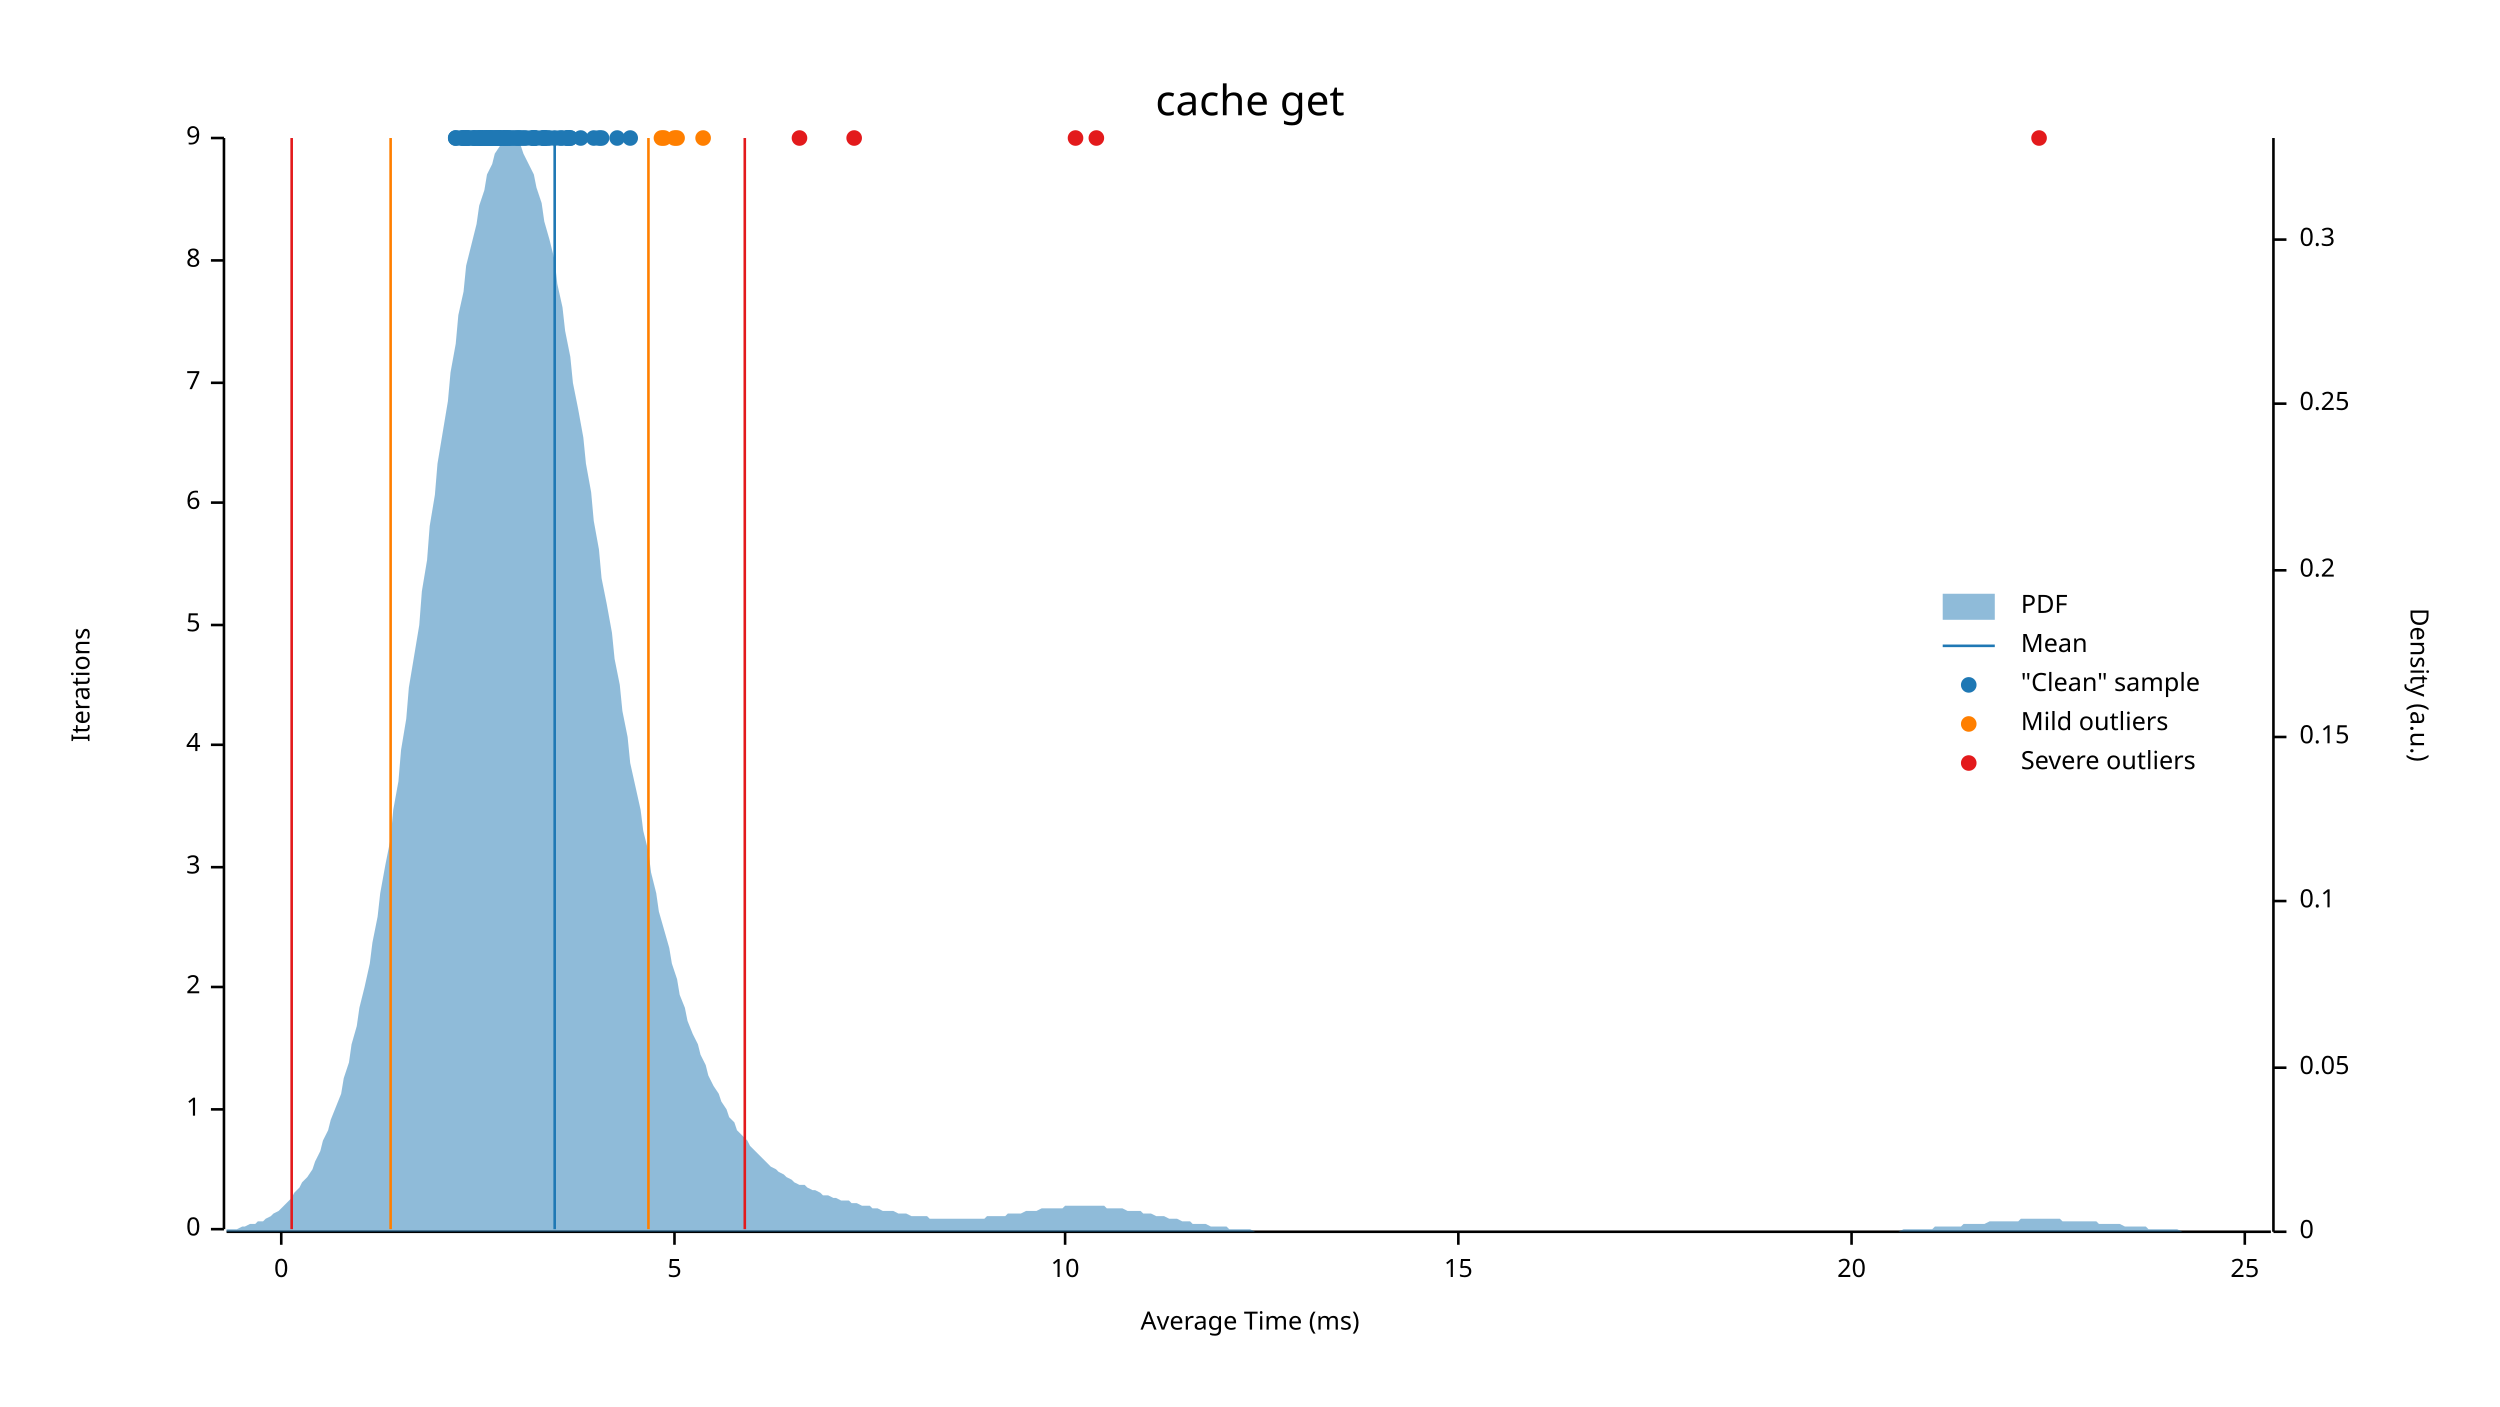
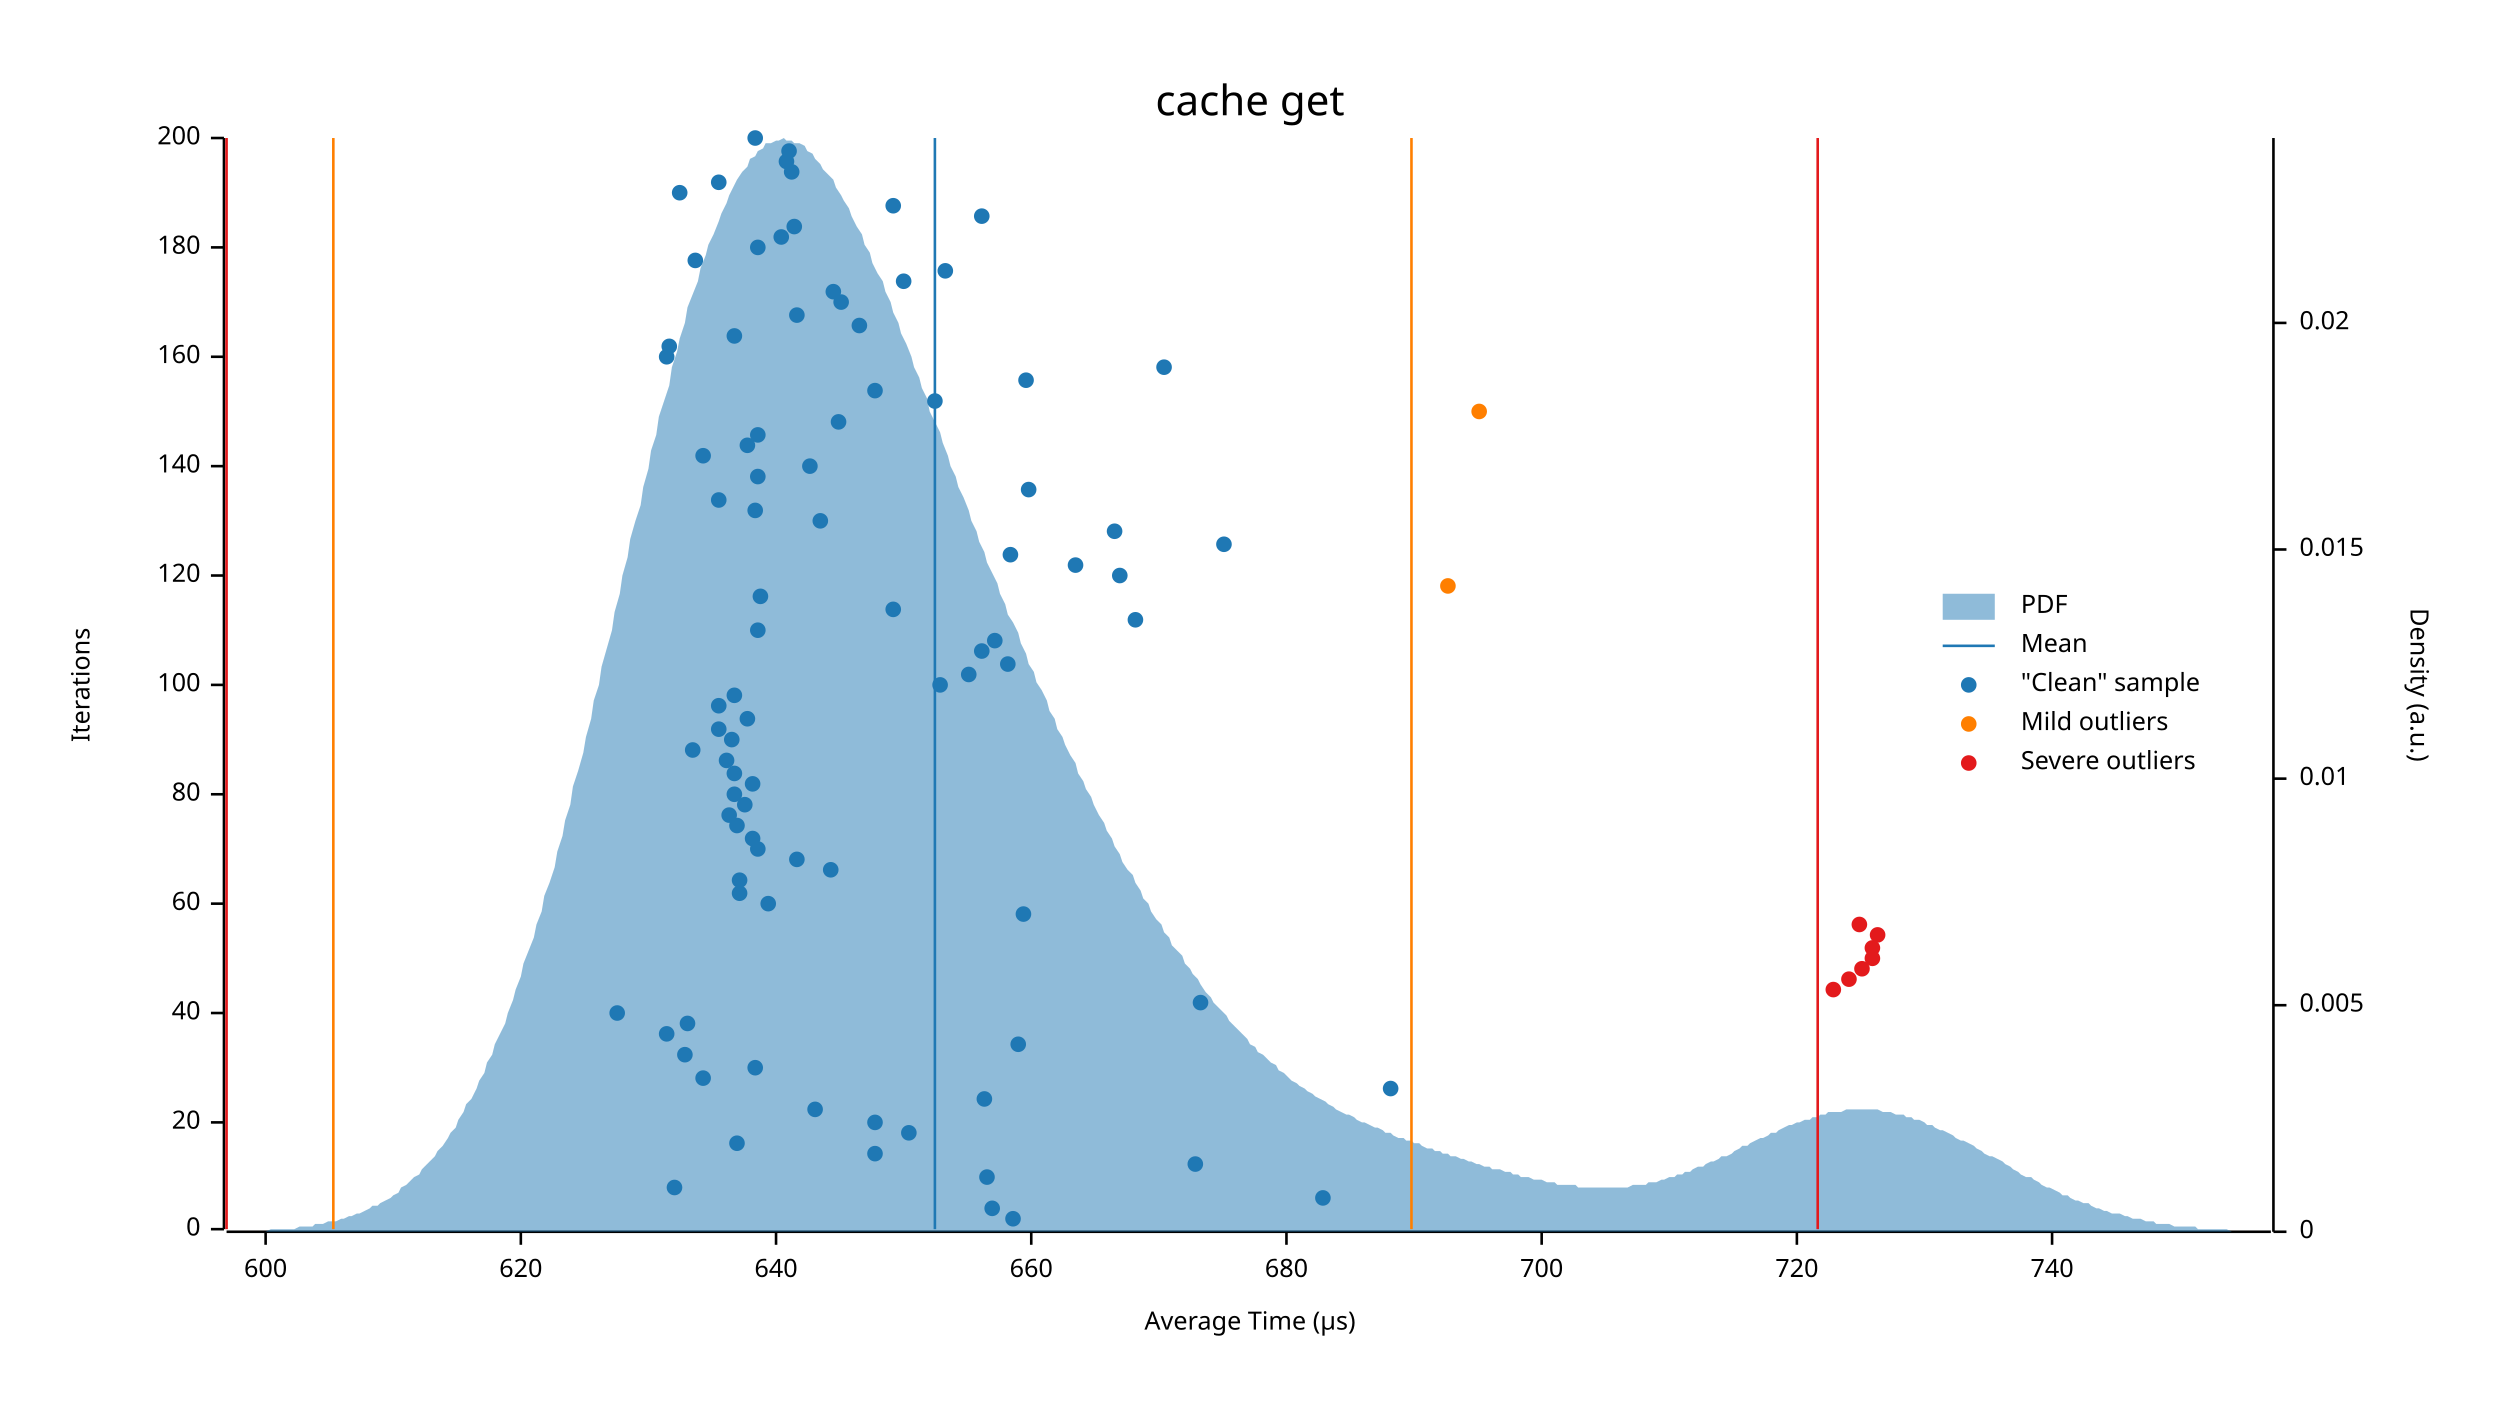
<svg xmlns="http://www.w3.org/2000/svg" width="960" height="540" viewBox="0 0 960 540">
  <text x="480" y="32" dy="0.76em" text-anchor="middle" font-family="sans-serif" font-size="16.129" opacity="1" fill="#000000">
cache get
</text>
  <text x="27" y="263" dy="0.76em" text-anchor="middle" font-family="sans-serif" font-size="9.677" opacity="1" fill="#000000" transform="rotate(270, 27, 263)">
Iterations
</text>
  <text x="480" y="513" dy="-0.5ex" text-anchor="middle" font-family="sans-serif" font-size="9.677" opacity="1" fill="#000000">
- Average Time (ms)
+ Average Time (µs)
</text>
  <polyline fill="none" opacity="1" stroke="#000000" stroke-width="1" points="86,53 86,472 " />
  <text x="77" y="472" dy="0.5ex" text-anchor="end" font-family="sans-serif" font-size="9.677" opacity="1" fill="#000000">
0
</text>
  <polyline fill="none" opacity="1" stroke="#000000" stroke-width="1" points="81,472 86,472 " />
-   <text x="77" y="426" dy="0.5ex" text-anchor="end" font-family="sans-serif" font-size="9.677" opacity="1" fill="#000000">
- 1
- </text>
-   <polyline fill="none" opacity="1" stroke="#000000" stroke-width="1" points="81,426 86,426 " />
-   <text x="77" y="379" dy="0.5ex" text-anchor="end" font-family="sans-serif" font-size="9.677" opacity="1" fill="#000000">
- 2
- </text>
-   <polyline fill="none" opacity="1" stroke="#000000" stroke-width="1" points="81,379 86,379 " />
-   <text x="77" y="333" dy="0.5ex" text-anchor="end" font-family="sans-serif" font-size="9.677" opacity="1" fill="#000000">
- 3
- </text>
-   <polyline fill="none" opacity="1" stroke="#000000" stroke-width="1" points="81,333 86,333 " />
-   <text x="77" y="286" dy="0.5ex" text-anchor="end" font-family="sans-serif" font-size="9.677" opacity="1" fill="#000000">
- 4
- </text>
-   <polyline fill="none" opacity="1" stroke="#000000" stroke-width="1" points="81,286 86,286 " />
-   <text x="77" y="240" dy="0.5ex" text-anchor="end" font-family="sans-serif" font-size="9.677" opacity="1" fill="#000000">
- 5
- </text>
-   <polyline fill="none" opacity="1" stroke="#000000" stroke-width="1" points="81,240 86,240 " />
-   <text x="77" y="193" dy="0.5ex" text-anchor="end" font-family="sans-serif" font-size="9.677" opacity="1" fill="#000000">
- 6
- </text>
-   <polyline fill="none" opacity="1" stroke="#000000" stroke-width="1" points="81,193 86,193 " />
-   <text x="77" y="147" dy="0.5ex" text-anchor="end" font-family="sans-serif" font-size="9.677" opacity="1" fill="#000000">
- 7
- </text>
-   <polyline fill="none" opacity="1" stroke="#000000" stroke-width="1" points="81,147 86,147 " />
-   <text x="77" y="100" dy="0.5ex" text-anchor="end" font-family="sans-serif" font-size="9.677" opacity="1" fill="#000000">
- 8
- </text>
-   <polyline fill="none" opacity="1" stroke="#000000" stroke-width="1" points="81,100 86,100 " />
+   <text x="77" y="431" dy="0.5ex" text-anchor="end" font-family="sans-serif" font-size="9.677" opacity="1" fill="#000000">
+ 20
+ </text>
+   <polyline fill="none" opacity="1" stroke="#000000" stroke-width="1" points="81,431 86,431 " />
+   <text x="77" y="389" dy="0.5ex" text-anchor="end" font-family="sans-serif" font-size="9.677" opacity="1" fill="#000000">
+ 40
+ </text>
+   <polyline fill="none" opacity="1" stroke="#000000" stroke-width="1" points="81,389 86,389 " />
+   <text x="77" y="347" dy="0.5ex" text-anchor="end" font-family="sans-serif" font-size="9.677" opacity="1" fill="#000000">
+ 60
+ </text>
+   <polyline fill="none" opacity="1" stroke="#000000" stroke-width="1" points="81,347 86,347 " />
+   <text x="77" y="305" dy="0.5ex" text-anchor="end" font-family="sans-serif" font-size="9.677" opacity="1" fill="#000000">
+ 80
+ </text>
+   <polyline fill="none" opacity="1" stroke="#000000" stroke-width="1" points="81,305 86,305 " />
+   <text x="77" y="263" dy="0.5ex" text-anchor="end" font-family="sans-serif" font-size="9.677" opacity="1" fill="#000000">
+ 100
+ </text>
+   <polyline fill="none" opacity="1" stroke="#000000" stroke-width="1" points="81,263 86,263 " />
+   <text x="77" y="221" dy="0.5ex" text-anchor="end" font-family="sans-serif" font-size="9.677" opacity="1" fill="#000000">
+ 120
+ </text>
+   <polyline fill="none" opacity="1" stroke="#000000" stroke-width="1" points="81,221 86,221 " />
+   <text x="77" y="179" dy="0.5ex" text-anchor="end" font-family="sans-serif" font-size="9.677" opacity="1" fill="#000000">
+ 140
+ </text>
+   <polyline fill="none" opacity="1" stroke="#000000" stroke-width="1" points="81,179 86,179 " />
+   <text x="77" y="137" dy="0.5ex" text-anchor="end" font-family="sans-serif" font-size="9.677" opacity="1" fill="#000000">
+ 160
+ </text>
+   <polyline fill="none" opacity="1" stroke="#000000" stroke-width="1" points="81,137 86,137 " />
+   <text x="77" y="95" dy="0.5ex" text-anchor="end" font-family="sans-serif" font-size="9.677" opacity="1" fill="#000000">
+ 180
+ </text>
+   <polyline fill="none" opacity="1" stroke="#000000" stroke-width="1" points="81,95 86,95 " />
  <text x="77" y="53" dy="0.5ex" text-anchor="end" font-family="sans-serif" font-size="9.677" opacity="1" fill="#000000">
- 9
+ 200
</text>
  <polyline fill="none" opacity="1" stroke="#000000" stroke-width="1" points="81,53 86,53 " />
  <polyline fill="none" opacity="1" stroke="#000000" stroke-width="1" points="87,473 872,473 " />
-   <text x="108" y="483" dy="0.76em" text-anchor="middle" font-family="sans-serif" font-size="9.677" opacity="1" fill="#000000">
- 0
- </text>
-   <polyline fill="none" opacity="1" stroke="#000000" stroke-width="1" points="108,473 108,478 " />
-   <text x="259" y="483" dy="0.76em" text-anchor="middle" font-family="sans-serif" font-size="9.677" opacity="1" fill="#000000">
- 5
- </text>
-   <polyline fill="none" opacity="1" stroke="#000000" stroke-width="1" points="259,473 259,478 " />
-   <text x="409" y="483" dy="0.76em" text-anchor="middle" font-family="sans-serif" font-size="9.677" opacity="1" fill="#000000">
- 10
- </text>
-   <polyline fill="none" opacity="1" stroke="#000000" stroke-width="1" points="409,473 409,478 " />
-   <text x="560" y="483" dy="0.76em" text-anchor="middle" font-family="sans-serif" font-size="9.677" opacity="1" fill="#000000">
- 15
- </text>
-   <polyline fill="none" opacity="1" stroke="#000000" stroke-width="1" points="560,473 560,478 " />
-   <text x="711" y="483" dy="0.76em" text-anchor="middle" font-family="sans-serif" font-size="9.677" opacity="1" fill="#000000">
- 20
- </text>
-   <polyline fill="none" opacity="1" stroke="#000000" stroke-width="1" points="711,473 711,478 " />
-   <text x="862" y="483" dy="0.76em" text-anchor="middle" font-family="sans-serif" font-size="9.677" opacity="1" fill="#000000">
- 25
- </text>
-   <polyline fill="none" opacity="1" stroke="#000000" stroke-width="1" points="862,473 862,478 " />
+   <text x="102" y="483" dy="0.76em" text-anchor="middle" font-family="sans-serif" font-size="9.677" opacity="1" fill="#000000">
+ 600
+ </text>
+   <polyline fill="none" opacity="1" stroke="#000000" stroke-width="1" points="102,473 102,478 " />
+   <text x="200" y="483" dy="0.76em" text-anchor="middle" font-family="sans-serif" font-size="9.677" opacity="1" fill="#000000">
+ 620
+ </text>
+   <polyline fill="none" opacity="1" stroke="#000000" stroke-width="1" points="200,473 200,478 " />
+   <text x="298" y="483" dy="0.76em" text-anchor="middle" font-family="sans-serif" font-size="9.677" opacity="1" fill="#000000">
+ 640
+ </text>
+   <polyline fill="none" opacity="1" stroke="#000000" stroke-width="1" points="298,473 298,478 " />
+   <text x="396" y="483" dy="0.76em" text-anchor="middle" font-family="sans-serif" font-size="9.677" opacity="1" fill="#000000">
+ 660
+ </text>
+   <polyline fill="none" opacity="1" stroke="#000000" stroke-width="1" points="396,473 396,478 " />
+   <text x="494" y="483" dy="0.76em" text-anchor="middle" font-family="sans-serif" font-size="9.677" opacity="1" fill="#000000">
+ 680
+ </text>
+   <polyline fill="none" opacity="1" stroke="#000000" stroke-width="1" points="494,473 494,478 " />
+   <text x="592" y="483" dy="0.76em" text-anchor="middle" font-family="sans-serif" font-size="9.677" opacity="1" fill="#000000">
+ 700
+ </text>
+   <polyline fill="none" opacity="1" stroke="#000000" stroke-width="1" points="592,473 592,478 " />
+   <text x="690" y="483" dy="0.76em" text-anchor="middle" font-family="sans-serif" font-size="9.677" opacity="1" fill="#000000">
+ 720
+ </text>
+   <polyline fill="none" opacity="1" stroke="#000000" stroke-width="1" points="690,473 690,478 " />
+   <text x="788" y="483" dy="0.76em" text-anchor="middle" font-family="sans-serif" font-size="9.677" opacity="1" fill="#000000">
+ 740
+ </text>
+   <polyline fill="none" opacity="1" stroke="#000000" stroke-width="1" points="788,473 788,478 " />
  <text x="933" y="263" dy="0.76em" text-anchor="middle" font-family="sans-serif" font-size="9.677" opacity="1" fill="#000000" transform="rotate(90, 933, 263)">
Density (a.u.)
</text>
  <polyline fill="none" opacity="1" stroke="#000000" stroke-width="1" points="873,53 873,473 " />
  <text x="883" y="473" dy="0.5ex" text-anchor="start" font-family="sans-serif" font-size="9.677" opacity="1" fill="#000000">
0
</text>
  <polyline fill="none" opacity="1" stroke="#000000" stroke-width="1" points="873,473 878,473 " />
-   <text x="883" y="410" dy="0.5ex" text-anchor="start" font-family="sans-serif" font-size="9.677" opacity="1" fill="#000000">
- 0.05
- </text>
-   <polyline fill="none" opacity="1" stroke="#000000" stroke-width="1" points="873,410 878,410 " />
-   <text x="883" y="346" dy="0.5ex" text-anchor="start" font-family="sans-serif" font-size="9.677" opacity="1" fill="#000000">
- 0.1
- </text>
-   <polyline fill="none" opacity="1" stroke="#000000" stroke-width="1" points="873,346 878,346 " />
-   <text x="883" y="283" dy="0.5ex" text-anchor="start" font-family="sans-serif" font-size="9.677" opacity="1" fill="#000000">
- 0.15
- </text>
-   <polyline fill="none" opacity="1" stroke="#000000" stroke-width="1" points="873,283 878,283 " />
-   <text x="883" y="219" dy="0.5ex" text-anchor="start" font-family="sans-serif" font-size="9.677" opacity="1" fill="#000000">
- 0.2
- </text>
-   <polyline fill="none" opacity="1" stroke="#000000" stroke-width="1" points="873,219 878,219 " />
-   <text x="883" y="155" dy="0.5ex" text-anchor="start" font-family="sans-serif" font-size="9.677" opacity="1" fill="#000000">
- 0.25
- </text>
-   <polyline fill="none" opacity="1" stroke="#000000" stroke-width="1" points="873,155 878,155 " />
-   <text x="883" y="92" dy="0.5ex" text-anchor="start" font-family="sans-serif" font-size="9.677" opacity="1" fill="#000000">
- 0.3
- </text>
-   <polyline fill="none" opacity="1" stroke="#000000" stroke-width="1" points="873,92 878,92 " />
-   <polygon opacity="0.5" fill="#1F78B4" points="87,472 88,472 90,472 91,472 93,471 94,471 96,470 98,470 99,469 101,469 102,468 104,467 105,466 107,465 109,463 110,462 112,460 113,458 115,456 116,454 118,452 120,449 121,446 123,442 124,438 126,434 127,430 129,425 131,420 132,414 134,408 135,401 137,394 138,387 140,379 142,370 143,362 145,352 146,343 148,332 150,322 151,311 153,300 154,288 156,276 157,264 159,252 161,240 162,227 164,215 165,202 167,190 168,178 170,166 172,154 173,143 175,132 176,121 178,112 179,102 181,94 183,86 184,79 186,73 187,67 189,63 190,59 192,56 194,54 195,53 197,54 198,54 200,56 201,59 203,63 205,67 206,72 208,78 209,85 211,92 213,100 214,109 216,118 217,127 219,137 220,147 222,157 224,168 225,178 227,189 228,200 230,211 231,222 233,232 235,243 236,253 238,263 239,273 241,283 242,293 244,302 246,311 247,319 249,327 250,335 252,343 253,350 255,357 257,364 258,370 260,376 261,382 263,387 264,392 266,397 268,401 269,405 271,409 272,413 274,417 276,420 277,423 279,426 280,429 282,431 283,434 285,436 287,438 288,440 290,442 291,443 293,445 294,446 296,448 298,449 299,450 301,451 302,452 304,453 305,454 307,455 309,455 310,456 312,457 313,457 315,458 316,459 318,459 320,460 321,460 323,461 324,461 326,461 327,462 329,462 331,463 332,463 334,463 335,464 337,464 339,465 340,465 342,465 343,465 345,466 346,466 348,466 350,467 351,467 353,467 354,467 356,467 357,468 359,468 361,468 362,468 364,468 365,468 367,468 368,468 370,468 372,468 373,468 375,468 376,468 378,468 379,467 381,467 383,467 384,467 386,467 387,466 389,466 391,466 392,466 394,465 395,465 397,465 398,465 400,464 402,464 403,464 405,464 406,464 408,464 409,463 411,463 413,463 414,463 416,463 417,463 419,463 420,463 422,463 424,463 425,464 427,464 428,464 430,464 431,464 433,465 435,465 436,465 438,465 439,466 441,466 442,466 444,467 446,467 447,467 449,468 450,468 452,468 454,469 455,469 457,469 458,470 460,470 461,470 463,470 465,471 466,471 468,471 469,471 471,471 472,472 474,472 476,472 477,472 479,472 480,472 482,473 483,473 485,473 487,473 488,473 490,473 491,473 493,473 494,473 496,473 498,473 499,473 501,473 502,473 504,473 505,473 507,473 509,473 510,473 512,473 513,473 515,473 517,473 518,473 520,473 521,473 523,473 524,473 526,473 528,473 529,473 531,473 532,473 534,473 535,473 537,473 539,473 540,473 542,473 543,473 545,473 546,473 548,473 550,473 551,473 553,473 554,473 556,473 557,473 559,473 561,473 562,473 564,473 565,473 567,473 568,473 570,473 572,473 573,473 575,473 576,473 578,473 580,473 581,473 583,473 584,473 586,473 587,473 589,473 591,473 592,473 594,473 595,473 597,473 598,473 600,473 602,473 603,473 605,473 606,473 608,473 609,473 611,473 613,473 614,473 616,473 617,473 619,473 620,473 622,473 624,473 625,473 627,473 628,473 630,473 632,473 633,473 635,473 636,473 638,473 639,473 641,473 643,473 644,473 646,473 647,473 649,473 650,473 652,473 654,473 655,473 657,473 658,473 660,473 661,473 663,473 665,473 666,473 668,473 669,473 671,473 672,473 674,473 676,473 677,473 679,473 680,473 682,473 683,473 685,473 687,473 688,473 690,473 691,473 693,473 695,473 696,473 698,473 699,473 701,473 702,473 704,473 706,473 707,473 709,473 710,473 712,473 713,473 715,473 717,473 718,473 720,473 721,473 723,473 724,473 726,473 728,473 729,473 731,472 732,472 734,472 735,472 737,472 739,472 740,472 742,472 743,471 745,471 746,471 748,471 750,471 751,471 753,471 754,470 756,470 758,470 759,470 761,470 762,470 764,469 765,469 767,469 769,469 770,469 772,469 773,469 775,469 776,468 778,468 780,468 781,468 783,468 784,468 786,468 787,468 789,468 791,468 792,469 794,469 795,469 797,469 798,469 800,469 802,469 803,469 805,469 806,470 808,470 809,470 811,470 813,470 814,470 816,471 817,471 819,471 821,471 822,471 824,471 825,472 827,472 828,472 830,472 832,472 833,472 835,472 836,472 838,473 839,473 841,473 843,473 844,473 846,473 847,473 849,473 850,473 852,473 854,473 855,473 857,473 858,473 860,473 861,473 863,473 865,473 866,473 868,473 869,473 871,473 873,473 873,473 87,473 " />
-   <polyline fill="none" opacity="1" stroke="#1F78B4" stroke-width="1" points="213,472 213,53 " />
-   <polyline fill="none" opacity="1" stroke="#FF7F00" stroke-width="1" points="150,472 150,53 " />
-   <polyline fill="none" opacity="1" stroke="#FF7F00" stroke-width="1" points="249,472 249,53 " />
-   <polyline fill="none" opacity="1" stroke="#E31A1C" stroke-width="1" points="112,472 112,53 " />
-   <polyline fill="none" opacity="1" stroke="#E31A1C" stroke-width="1" points="286,472 286,53 " />
-   <circle cx="219" cy="53" r="3" opacity="1" fill="#1F78B4" stroke="none" stroke-width="1" />
-   <circle cx="242" cy="53" r="3" opacity="1" fill="#1F78B4" stroke="none" stroke-width="1" />
-   <circle cx="218" cy="53" r="3" opacity="1" fill="#1F78B4" stroke="none" stroke-width="1" />
-   <circle cx="194" cy="53" r="3" opacity="1" fill="#1F78B4" stroke="none" stroke-width="1" />
-   <circle cx="199" cy="53" r="3" opacity="1" fill="#1F78B4" stroke="none" stroke-width="1" />
-   <circle cx="182" cy="53" r="3" opacity="1" fill="#1F78B4" stroke="none" stroke-width="1" />
-   <circle cx="191" cy="53" r="3" opacity="1" fill="#1F78B4" stroke="none" stroke-width="1" />
-   <circle cx="230" cy="53" r="3" opacity="1" fill="#1F78B4" stroke="none" stroke-width="1" />
-   <circle cx="208" cy="53" r="3" opacity="1" fill="#1F78B4" stroke="none" stroke-width="1" />
-   <circle cx="187" cy="53" r="3" opacity="1" fill="#1F78B4" stroke="none" stroke-width="1" />
-   <circle cx="205" cy="53" r="3" opacity="1" fill="#1F78B4" stroke="none" stroke-width="1" />
-   <circle cx="192" cy="53" r="3" opacity="1" fill="#1F78B4" stroke="none" stroke-width="1" />
-   <circle cx="194" cy="53" r="3" opacity="1" fill="#1F78B4" stroke="none" stroke-width="1" />
-   <circle cx="187" cy="53" r="3" opacity="1" fill="#1F78B4" stroke="none" stroke-width="1" />
-   <circle cx="197" cy="53" r="3" opacity="1" fill="#1F78B4" stroke="none" stroke-width="1" />
-   <circle cx="199" cy="53" r="3" opacity="1" fill="#1F78B4" stroke="none" stroke-width="1" />
-   <circle cx="184" cy="53" r="3" opacity="1" fill="#1F78B4" stroke="none" stroke-width="1" />
-   <circle cx="191" cy="53" r="3" opacity="1" fill="#1F78B4" stroke="none" stroke-width="1" />
-   <circle cx="218" cy="53" r="3" opacity="1" fill="#1F78B4" stroke="none" stroke-width="1" />
-   <circle cx="185" cy="53" r="3" opacity="1" fill="#1F78B4" stroke="none" stroke-width="1" />
-   <circle cx="205" cy="53" r="3" opacity="1" fill="#1F78B4" stroke="none" stroke-width="1" />
-   <circle cx="196" cy="53" r="3" opacity="1" fill="#1F78B4" stroke="none" stroke-width="1" />
-   <circle cx="192" cy="53" r="3" opacity="1" fill="#1F78B4" stroke="none" stroke-width="1" />
-   <circle cx="187" cy="53" r="3" opacity="1" fill="#1F78B4" stroke="none" stroke-width="1" />
-   <circle cx="201" cy="53" r="3" opacity="1" fill="#1F78B4" stroke="none" stroke-width="1" />
-   <circle cx="195" cy="53" r="3" opacity="1" fill="#1F78B4" stroke="none" stroke-width="1" />
-   <circle cx="237" cy="53" r="3" opacity="1" fill="#1F78B4" stroke="none" stroke-width="1" />
-   <circle cx="223" cy="53" r="3" opacity="1" fill="#1F78B4" stroke="none" stroke-width="1" />
-   <circle cx="209" cy="53" r="3" opacity="1" fill="#1F78B4" stroke="none" stroke-width="1" />
-   <circle cx="188" cy="53" r="3" opacity="1" fill="#1F78B4" stroke="none" stroke-width="1" />
-   <circle cx="180" cy="53" r="3" opacity="1" fill="#1F78B4" stroke="none" stroke-width="1" />
-   <circle cx="189" cy="53" r="3" opacity="1" fill="#1F78B4" stroke="none" stroke-width="1" />
-   <circle cx="195" cy="53" r="3" opacity="1" fill="#1F78B4" stroke="none" stroke-width="1" />
-   <circle cx="195" cy="53" r="3" opacity="1" fill="#1F78B4" stroke="none" stroke-width="1" />
-   <circle cx="231" cy="53" r="3" opacity="1" fill="#1F78B4" stroke="none" stroke-width="1" />
-   <circle cx="213" cy="53" r="3" opacity="1" fill="#1F78B4" stroke="none" stroke-width="1" />
-   <circle cx="211" cy="53" r="3" opacity="1" fill="#1F78B4" stroke="none" stroke-width="1" />
-   <circle cx="210" cy="53" r="3" opacity="1" fill="#1F78B4" stroke="none" stroke-width="1" />
-   <circle cx="219" cy="53" r="3" opacity="1" fill="#1F78B4" stroke="none" stroke-width="1" />
-   <circle cx="178" cy="53" r="3" opacity="1" fill="#1F78B4" stroke="none" stroke-width="1" />
-   <circle cx="205" cy="53" r="3" opacity="1" fill="#1F78B4" stroke="none" stroke-width="1" />
-   <circle cx="175" cy="53" r="3" opacity="1" fill="#1F78B4" stroke="none" stroke-width="1" />
-   <circle cx="188" cy="53" r="3" opacity="1" fill="#1F78B4" stroke="none" stroke-width="1" />
-   <circle cx="184" cy="53" r="3" opacity="1" fill="#1F78B4" stroke="none" stroke-width="1" />
-   <circle cx="189" cy="53" r="3" opacity="1" fill="#1F78B4" stroke="none" stroke-width="1" />
-   <circle cx="180" cy="53" r="3" opacity="1" fill="#1F78B4" stroke="none" stroke-width="1" />
-   <circle cx="183" cy="53" r="3" opacity="1" fill="#1F78B4" stroke="none" stroke-width="1" />
-   <circle cx="190" cy="53" r="3" opacity="1" fill="#1F78B4" stroke="none" stroke-width="1" />
-   <circle cx="209" cy="53" r="3" opacity="1" fill="#1F78B4" stroke="none" stroke-width="1" />
-   <circle cx="187" cy="53" r="3" opacity="1" fill="#1F78B4" stroke="none" stroke-width="1" />
-   <circle cx="205" cy="53" r="3" opacity="1" fill="#1F78B4" stroke="none" stroke-width="1" />
-   <circle cx="185" cy="53" r="3" opacity="1" fill="#1F78B4" stroke="none" stroke-width="1" />
-   <circle cx="178" cy="53" r="3" opacity="1" fill="#1F78B4" stroke="none" stroke-width="1" />
-   <circle cx="188" cy="53" r="3" opacity="1" fill="#1F78B4" stroke="none" stroke-width="1" />
-   <circle cx="193" cy="53" r="3" opacity="1" fill="#1F78B4" stroke="none" stroke-width="1" />
-   <circle cx="191" cy="53" r="3" opacity="1" fill="#1F78B4" stroke="none" stroke-width="1" />
-   <circle cx="179" cy="53" r="3" opacity="1" fill="#1F78B4" stroke="none" stroke-width="1" />
-   <circle cx="218" cy="53" r="3" opacity="1" fill="#1F78B4" stroke="none" stroke-width="1" />
-   <circle cx="182" cy="53" r="3" opacity="1" fill="#1F78B4" stroke="none" stroke-width="1" />
-   <circle cx="198" cy="53" r="3" opacity="1" fill="#1F78B4" stroke="none" stroke-width="1" />
-   <circle cx="175" cy="53" r="3" opacity="1" fill="#1F78B4" stroke="none" stroke-width="1" />
-   <circle cx="182" cy="53" r="3" opacity="1" fill="#1F78B4" stroke="none" stroke-width="1" />
-   <circle cx="191" cy="53" r="3" opacity="1" fill="#1F78B4" stroke="none" stroke-width="1" />
-   <circle cx="187" cy="53" r="3" opacity="1" fill="#1F78B4" stroke="none" stroke-width="1" />
-   <circle cx="177" cy="53" r="3" opacity="1" fill="#1F78B4" stroke="none" stroke-width="1" />
-   <circle cx="186" cy="53" r="3" opacity="1" fill="#1F78B4" stroke="none" stroke-width="1" />
-   <circle cx="189" cy="53" r="3" opacity="1" fill="#1F78B4" stroke="none" stroke-width="1" />
-   <circle cx="188" cy="53" r="3" opacity="1" fill="#1F78B4" stroke="none" stroke-width="1" />
-   <circle cx="192" cy="53" r="3" opacity="1" fill="#1F78B4" stroke="none" stroke-width="1" />
-   <circle cx="179" cy="53" r="3" opacity="1" fill="#1F78B4" stroke="none" stroke-width="1" />
-   <circle cx="179" cy="53" r="3" opacity="1" fill="#1F78B4" stroke="none" stroke-width="1" />
-   <circle cx="191" cy="53" r="3" opacity="1" fill="#1F78B4" stroke="none" stroke-width="1" />
-   <circle cx="209" cy="53" r="3" opacity="1" fill="#1F78B4" stroke="none" stroke-width="1" />
-   <circle cx="184" cy="53" r="3" opacity="1" fill="#1F78B4" stroke="none" stroke-width="1" />
-   <circle cx="178" cy="53" r="3" opacity="1" fill="#1F78B4" stroke="none" stroke-width="1" />
-   <circle cx="194" cy="53" r="3" opacity="1" fill="#1F78B4" stroke="none" stroke-width="1" />
-   <circle cx="191" cy="53" r="3" opacity="1" fill="#1F78B4" stroke="none" stroke-width="1" />
-   <circle cx="215" cy="53" r="3" opacity="1" fill="#1F78B4" stroke="none" stroke-width="1" />
-   <circle cx="194" cy="53" r="3" opacity="1" fill="#1F78B4" stroke="none" stroke-width="1" />
-   <circle cx="194" cy="53" r="3" opacity="1" fill="#1F78B4" stroke="none" stroke-width="1" />
-   <circle cx="185" cy="53" r="3" opacity="1" fill="#1F78B4" stroke="none" stroke-width="1" />
-   <circle cx="216" cy="53" r="3" opacity="1" fill="#1F78B4" stroke="none" stroke-width="1" />
-   <circle cx="200" cy="53" r="3" opacity="1" fill="#1F78B4" stroke="none" stroke-width="1" />
-   <circle cx="185" cy="53" r="3" opacity="1" fill="#1F78B4" stroke="none" stroke-width="1" />
-   <circle cx="209" cy="53" r="3" opacity="1" fill="#1F78B4" stroke="none" stroke-width="1" />
-   <circle cx="228" cy="53" r="3" opacity="1" fill="#1F78B4" stroke="none" stroke-width="1" />
-   <circle cx="206" cy="53" r="3" opacity="1" fill="#1F78B4" stroke="none" stroke-width="1" />
-   <circle cx="218" cy="53" r="3" opacity="1" fill="#1F78B4" stroke="none" stroke-width="1" />
-   <circle cx="202" cy="53" r="3" opacity="1" fill="#1F78B4" stroke="none" stroke-width="1" />
-   <circle cx="204" cy="53" r="3" opacity="1" fill="#1F78B4" stroke="none" stroke-width="1" />
-   <circle cx="255" cy="53" r="3" opacity="1" fill="#FF7F00" stroke="none" stroke-width="1" />
-   <circle cx="254" cy="53" r="3" opacity="1" fill="#FF7F00" stroke="none" stroke-width="1" />
-   <circle cx="259" cy="53" r="3" opacity="1" fill="#FF7F00" stroke="none" stroke-width="1" />
-   <circle cx="260" cy="53" r="3" opacity="1" fill="#FF7F00" stroke="none" stroke-width="1" />
-   <circle cx="270" cy="53" r="3" opacity="1" fill="#FF7F00" stroke="none" stroke-width="1" />
-   <circle cx="328" cy="53" r="3" opacity="1" fill="#E31A1C" stroke="none" stroke-width="1" />
-   <circle cx="783" cy="53" r="3" opacity="1" fill="#E31A1C" stroke="none" stroke-width="1" />
-   <circle cx="307" cy="53" r="3" opacity="1" fill="#E31A1C" stroke="none" stroke-width="1" />
-   <circle cx="421" cy="53" r="3" opacity="1" fill="#E31A1C" stroke="none" stroke-width="1" />
-   <circle cx="413" cy="53" r="3" opacity="1" fill="#E31A1C" stroke="none" stroke-width="1" />
+   <text x="883" y="386" dy="0.5ex" text-anchor="start" font-family="sans-serif" font-size="9.677" opacity="1" fill="#000000">
+ 0.005
+ </text>
+   <polyline fill="none" opacity="1" stroke="#000000" stroke-width="1" points="873,386 878,386 " />
+   <text x="883" y="299" dy="0.5ex" text-anchor="start" font-family="sans-serif" font-size="9.677" opacity="1" fill="#000000">
+ 0.01
+ </text>
+   <polyline fill="none" opacity="1" stroke="#000000" stroke-width="1" points="873,299 878,299 " />
+   <text x="883" y="211" dy="0.5ex" text-anchor="start" font-family="sans-serif" font-size="9.677" opacity="1" fill="#000000">
+ 0.015
+ </text>
+   <polyline fill="none" opacity="1" stroke="#000000" stroke-width="1" points="873,211 878,211 " />
+   <text x="883" y="124" dy="0.5ex" text-anchor="start" font-family="sans-serif" font-size="9.677" opacity="1" fill="#000000">
+ 0.02
+ </text>
+   <polyline fill="none" opacity="1" stroke="#000000" stroke-width="1" points="873,124 878,124 " />
+   <polygon opacity="0.5" fill="#1F78B4" points="87,473 88,473 90,473 91,473 93,473 94,473 96,473 98,473 99,473 101,473 102,473 104,472 105,472 107,472 109,472 110,472 112,472 113,472 115,471 116,471 118,471 120,471 121,470 123,470 124,470 126,469 127,469 129,469 131,468 132,468 134,467 135,467 137,466 138,466 140,465 142,464 143,463 145,463 146,462 148,461 150,460 151,459 153,458 154,456 156,455 157,454 159,452 161,451 162,449 164,447 165,446 167,444 168,442 170,440 172,437 173,435 175,433 176,430 178,427 179,424 181,422 183,418 184,415 186,412 187,408 189,405 190,401 192,397 194,393 195,389 197,384 198,380 200,375 201,370 203,365 205,360 206,355 208,350 209,344 211,339 213,333 214,327 216,321 217,315 219,309 220,302 222,296 224,289 225,283 227,276 228,269 230,263 231,256 233,249 235,242 236,235 238,228 239,221 241,214 242,207 244,200 246,194 247,187 249,180 250,173 252,167 253,160 255,154 257,148 258,141 260,135 261,130 263,124 264,118 266,113 268,108 269,103 271,98 272,94 274,90 276,85 277,82 279,78 280,75 282,71 283,69 285,66 287,64 288,61 290,60 291,58 293,57 294,55 296,55 298,54 299,54 301,53 302,54 304,54 305,55 307,55 309,56 310,58 312,59 313,61 315,63 316,65 318,67 320,69 321,72 323,75 324,77 326,80 327,83 329,87 331,90 332,94 334,97 335,101 337,105 339,108 340,112 342,116 343,120 345,124 346,128 348,132 350,137 351,141 353,145 354,149 356,153 357,158 359,162 361,166 362,170 364,175 365,179 367,183 368,187 370,191 372,196 373,200 375,204 376,208 378,212 379,216 381,220 383,224 384,228 386,232 387,236 389,239 391,243 392,247 394,251 395,255 397,258 398,262 400,265 402,269 403,273 405,276 406,280 408,283 409,286 411,290 413,293 414,297 416,300 417,303 419,306 420,309 422,313 424,316 425,319 427,322 428,325 430,328 431,331 433,334 435,336 436,339 438,342 439,345 441,347 442,350 444,353 446,355 447,358 449,360 450,363 452,365 454,367 455,370 457,372 458,374 460,376 461,378 463,381 465,383 466,385 468,387 469,388 471,390 472,392 474,394 476,396 477,397 479,399 480,401 482,402 483,404 485,405 487,407 488,408 490,409 491,411 493,412 494,413 496,415 498,416 499,417 501,418 502,419 504,420 505,421 507,422 509,423 510,424 512,425 513,426 515,427 517,428 518,428 520,429 521,430 523,431 524,431 526,432 528,433 529,433 531,434 532,435 534,435 535,436 537,437 539,437 540,438 542,438 543,439 545,439 546,440 548,441 550,441 551,442 553,442 554,443 556,443 557,444 559,444 561,445 562,445 564,446 565,446 567,447 568,447 570,448 572,448 573,449 575,449 576,449 578,450 580,450 581,451 583,451 584,452 586,452 587,452 589,453 591,453 592,453 594,454 595,454 597,454 598,455 600,455 602,455 603,455 605,455 606,456 608,456 609,456 611,456 613,456 614,456 616,456 617,456 619,456 620,456 622,456 624,456 625,456 627,455 628,455 630,455 632,455 633,454 635,454 636,454 638,453 639,453 641,452 643,452 644,451 646,451 647,450 649,450 650,449 652,448 654,448 655,447 657,446 658,446 660,445 661,444 663,444 665,443 666,442 668,441 669,440 671,440 672,439 674,438 676,437 677,437 679,436 680,435 682,435 683,434 685,433 687,432 688,432 690,431 691,431 693,430 695,430 696,429 698,429 699,428 701,428 702,427 704,427 706,427 707,427 709,426 710,426 712,426 713,426 715,426 717,426 718,426 720,426 721,426 723,427 724,427 726,427 728,428 729,428 731,428 732,429 734,429 735,430 737,430 739,431 740,432 742,432 743,433 745,434 746,434 748,435 750,436 751,437 753,438 754,438 756,439 758,440 759,441 761,442 762,443 764,444 765,444 767,445 769,446 770,447 772,448 773,449 775,450 776,451 778,452 780,452 781,453 783,454 784,455 786,456 787,456 789,457 791,458 792,459 794,459 795,460 797,461 798,461 800,462 802,462 803,463 805,464 806,464 808,465 809,465 811,466 813,466 814,466 816,467 817,467 819,468 821,468 822,468 824,469 825,469 827,469 828,470 830,470 832,470 833,470 835,471 836,471 838,471 839,471 841,471 843,471 844,472 846,472 847,472 849,472 850,472 852,472 854,472 855,472 857,473 858,473 860,473 861,473 863,473 865,473 866,473 868,473 869,473 871,473 873,473 873,473 87,473 " />
+   <polyline fill="none" opacity="1" stroke="#1F78B4" stroke-width="1" points="359,472 359,53 " />
+   <polyline fill="none" opacity="1" stroke="#FF7F00" stroke-width="1" points="128,472 128,53 " />
+   <polyline fill="none" opacity="1" stroke="#FF7F00" stroke-width="1" points="542,472 542,53 " />
+   <polyline fill="none" opacity="1" stroke="#E31A1C" stroke-width="1" points="87,472 87,53 " />
+   <polyline fill="none" opacity="1" stroke="#E31A1C" stroke-width="1" points="698,472 698,53 " />
+   <circle cx="389" cy="468" r="3" opacity="1" fill="#1F78B4" stroke="none" stroke-width="1" />
+   <circle cx="381" cy="464" r="3" opacity="1" fill="#1F78B4" stroke="none" stroke-width="1" />
+   <circle cx="508" cy="460" r="3" opacity="1" fill="#1F78B4" stroke="none" stroke-width="1" />
+   <circle cx="259" cy="456" r="3" opacity="1" fill="#1F78B4" stroke="none" stroke-width="1" />
+   <circle cx="379" cy="452" r="3" opacity="1" fill="#1F78B4" stroke="none" stroke-width="1" />
+   <circle cx="459" cy="447" r="3" opacity="1" fill="#1F78B4" stroke="none" stroke-width="1" />
+   <circle cx="336" cy="443" r="3" opacity="1" fill="#1F78B4" stroke="none" stroke-width="1" />
+   <circle cx="283" cy="439" r="3" opacity="1" fill="#1F78B4" stroke="none" stroke-width="1" />
+   <circle cx="349" cy="435" r="3" opacity="1" fill="#1F78B4" stroke="none" stroke-width="1" />
+   <circle cx="336" cy="431" r="3" opacity="1" fill="#1F78B4" stroke="none" stroke-width="1" />
+   <circle cx="313" cy="426" r="3" opacity="1" fill="#1F78B4" stroke="none" stroke-width="1" />
+   <circle cx="378" cy="422" r="3" opacity="1" fill="#1F78B4" stroke="none" stroke-width="1" />
+   <circle cx="534" cy="418" r="3" opacity="1" fill="#1F78B4" stroke="none" stroke-width="1" />
+   <circle cx="270" cy="414" r="3" opacity="1" fill="#1F78B4" stroke="none" stroke-width="1" />
+   <circle cx="290" cy="410" r="3" opacity="1" fill="#1F78B4" stroke="none" stroke-width="1" />
+   <circle cx="263" cy="405" r="3" opacity="1" fill="#1F78B4" stroke="none" stroke-width="1" />
+   <circle cx="391" cy="401" r="3" opacity="1" fill="#1F78B4" stroke="none" stroke-width="1" />
+   <circle cx="256" cy="397" r="3" opacity="1" fill="#1F78B4" stroke="none" stroke-width="1" />
+   <circle cx="264" cy="393" r="3" opacity="1" fill="#1F78B4" stroke="none" stroke-width="1" />
+   <circle cx="237" cy="389" r="3" opacity="1" fill="#1F78B4" stroke="none" stroke-width="1" />
+   <circle cx="461" cy="385" r="3" opacity="1" fill="#1F78B4" stroke="none" stroke-width="1" />
+   <circle cx="393" cy="351" r="3" opacity="1" fill="#1F78B4" stroke="none" stroke-width="1" />
+   <circle cx="295" cy="347" r="3" opacity="1" fill="#1F78B4" stroke="none" stroke-width="1" />
+   <circle cx="284" cy="343" r="3" opacity="1" fill="#1F78B4" stroke="none" stroke-width="1" />
+   <circle cx="284" cy="338" r="3" opacity="1" fill="#1F78B4" stroke="none" stroke-width="1" />
+   <circle cx="319" cy="334" r="3" opacity="1" fill="#1F78B4" stroke="none" stroke-width="1" />
+   <circle cx="306" cy="330" r="3" opacity="1" fill="#1F78B4" stroke="none" stroke-width="1" />
+   <circle cx="291" cy="326" r="3" opacity="1" fill="#1F78B4" stroke="none" stroke-width="1" />
+   <circle cx="289" cy="322" r="3" opacity="1" fill="#1F78B4" stroke="none" stroke-width="1" />
+   <circle cx="283" cy="317" r="3" opacity="1" fill="#1F78B4" stroke="none" stroke-width="1" />
+   <circle cx="280" cy="313" r="3" opacity="1" fill="#1F78B4" stroke="none" stroke-width="1" />
+   <circle cx="286" cy="309" r="3" opacity="1" fill="#1F78B4" stroke="none" stroke-width="1" />
+   <circle cx="282" cy="305" r="3" opacity="1" fill="#1F78B4" stroke="none" stroke-width="1" />
+   <circle cx="289" cy="301" r="3" opacity="1" fill="#1F78B4" stroke="none" stroke-width="1" />
+   <circle cx="282" cy="297" r="3" opacity="1" fill="#1F78B4" stroke="none" stroke-width="1" />
+   <circle cx="279" cy="292" r="3" opacity="1" fill="#1F78B4" stroke="none" stroke-width="1" />
+   <circle cx="266" cy="288" r="3" opacity="1" fill="#1F78B4" stroke="none" stroke-width="1" />
+   <circle cx="281" cy="284" r="3" opacity="1" fill="#1F78B4" stroke="none" stroke-width="1" />
+   <circle cx="276" cy="280" r="3" opacity="1" fill="#1F78B4" stroke="none" stroke-width="1" />
+   <circle cx="287" cy="276" r="3" opacity="1" fill="#1F78B4" stroke="none" stroke-width="1" />
+   <circle cx="276" cy="271" r="3" opacity="1" fill="#1F78B4" stroke="none" stroke-width="1" />
+   <circle cx="282" cy="267" r="3" opacity="1" fill="#1F78B4" stroke="none" stroke-width="1" />
+   <circle cx="361" cy="263" r="3" opacity="1" fill="#1F78B4" stroke="none" stroke-width="1" />
+   <circle cx="372" cy="259" r="3" opacity="1" fill="#1F78B4" stroke="none" stroke-width="1" />
+   <circle cx="387" cy="255" r="3" opacity="1" fill="#1F78B4" stroke="none" stroke-width="1" />
+   <circle cx="377" cy="250" r="3" opacity="1" fill="#1F78B4" stroke="none" stroke-width="1" />
+   <circle cx="382" cy="246" r="3" opacity="1" fill="#1F78B4" stroke="none" stroke-width="1" />
+   <circle cx="291" cy="242" r="3" opacity="1" fill="#1F78B4" stroke="none" stroke-width="1" />
+   <circle cx="436" cy="238" r="3" opacity="1" fill="#1F78B4" stroke="none" stroke-width="1" />
+   <circle cx="343" cy="234" r="3" opacity="1" fill="#1F78B4" stroke="none" stroke-width="1" />
+   <circle cx="292" cy="229" r="3" opacity="1" fill="#1F78B4" stroke="none" stroke-width="1" />
+   <circle cx="430" cy="221" r="3" opacity="1" fill="#1F78B4" stroke="none" stroke-width="1" />
+   <circle cx="413" cy="217" r="3" opacity="1" fill="#1F78B4" stroke="none" stroke-width="1" />
+   <circle cx="388" cy="213" r="3" opacity="1" fill="#1F78B4" stroke="none" stroke-width="1" />
+   <circle cx="470" cy="209" r="3" opacity="1" fill="#1F78B4" stroke="none" stroke-width="1" />
+   <circle cx="428" cy="204" r="3" opacity="1" fill="#1F78B4" stroke="none" stroke-width="1" />
+   <circle cx="315" cy="200" r="3" opacity="1" fill="#1F78B4" stroke="none" stroke-width="1" />
+   <circle cx="290" cy="196" r="3" opacity="1" fill="#1F78B4" stroke="none" stroke-width="1" />
+   <circle cx="276" cy="192" r="3" opacity="1" fill="#1F78B4" stroke="none" stroke-width="1" />
+   <circle cx="395" cy="188" r="3" opacity="1" fill="#1F78B4" stroke="none" stroke-width="1" />
+   <circle cx="291" cy="183" r="3" opacity="1" fill="#1F78B4" stroke="none" stroke-width="1" />
+   <circle cx="311" cy="179" r="3" opacity="1" fill="#1F78B4" stroke="none" stroke-width="1" />
+   <circle cx="270" cy="175" r="3" opacity="1" fill="#1F78B4" stroke="none" stroke-width="1" />
+   <circle cx="287" cy="171" r="3" opacity="1" fill="#1F78B4" stroke="none" stroke-width="1" />
+   <circle cx="291" cy="167" r="3" opacity="1" fill="#1F78B4" stroke="none" stroke-width="1" />
+   <circle cx="322" cy="162" r="3" opacity="1" fill="#1F78B4" stroke="none" stroke-width="1" />
+   <circle cx="359" cy="154" r="3" opacity="1" fill="#1F78B4" stroke="none" stroke-width="1" />
+   <circle cx="336" cy="150" r="3" opacity="1" fill="#1F78B4" stroke="none" stroke-width="1" />
+   <circle cx="394" cy="146" r="3" opacity="1" fill="#1F78B4" stroke="none" stroke-width="1" />
+   <circle cx="447" cy="141" r="3" opacity="1" fill="#1F78B4" stroke="none" stroke-width="1" />
+   <circle cx="256" cy="137" r="3" opacity="1" fill="#1F78B4" stroke="none" stroke-width="1" />
+   <circle cx="257" cy="133" r="3" opacity="1" fill="#1F78B4" stroke="none" stroke-width="1" />
+   <circle cx="282" cy="129" r="3" opacity="1" fill="#1F78B4" stroke="none" stroke-width="1" />
+   <circle cx="330" cy="125" r="3" opacity="1" fill="#1F78B4" stroke="none" stroke-width="1" />
+   <circle cx="306" cy="121" r="3" opacity="1" fill="#1F78B4" stroke="none" stroke-width="1" />
+   <circle cx="323" cy="116" r="3" opacity="1" fill="#1F78B4" stroke="none" stroke-width="1" />
+   <circle cx="320" cy="112" r="3" opacity="1" fill="#1F78B4" stroke="none" stroke-width="1" />
+   <circle cx="347" cy="108" r="3" opacity="1" fill="#1F78B4" stroke="none" stroke-width="1" />
+   <circle cx="363" cy="104" r="3" opacity="1" fill="#1F78B4" stroke="none" stroke-width="1" />
+   <circle cx="267" cy="100" r="3" opacity="1" fill="#1F78B4" stroke="none" stroke-width="1" />
+   <circle cx="291" cy="95" r="3" opacity="1" fill="#1F78B4" stroke="none" stroke-width="1" />
+   <circle cx="300" cy="91" r="3" opacity="1" fill="#1F78B4" stroke="none" stroke-width="1" />
+   <circle cx="305" cy="87" r="3" opacity="1" fill="#1F78B4" stroke="none" stroke-width="1" />
+   <circle cx="377" cy="83" r="3" opacity="1" fill="#1F78B4" stroke="none" stroke-width="1" />
+   <circle cx="343" cy="79" r="3" opacity="1" fill="#1F78B4" stroke="none" stroke-width="1" />
+   <circle cx="261" cy="74" r="3" opacity="1" fill="#1F78B4" stroke="none" stroke-width="1" />
+   <circle cx="276" cy="70" r="3" opacity="1" fill="#1F78B4" stroke="none" stroke-width="1" />
+   <circle cx="304" cy="66" r="3" opacity="1" fill="#1F78B4" stroke="none" stroke-width="1" />
+   <circle cx="302" cy="62" r="3" opacity="1" fill="#1F78B4" stroke="none" stroke-width="1" />
+   <circle cx="303" cy="58" r="3" opacity="1" fill="#1F78B4" stroke="none" stroke-width="1" />
+   <circle cx="290" cy="53" r="3" opacity="1" fill="#1F78B4" stroke="none" stroke-width="1" />
+   <circle cx="556" cy="225" r="3" opacity="1" fill="#FF7F00" stroke="none" stroke-width="1" />
+   <circle cx="568" cy="158" r="3" opacity="1" fill="#FF7F00" stroke="none" stroke-width="1" />
+   <circle cx="704" cy="380" r="3" opacity="1" fill="#E31A1C" stroke="none" stroke-width="1" />
+   <circle cx="710" cy="376" r="3" opacity="1" fill="#E31A1C" stroke="none" stroke-width="1" />
+   <circle cx="715" cy="372" r="3" opacity="1" fill="#E31A1C" stroke="none" stroke-width="1" />
+   <circle cx="719" cy="368" r="3" opacity="1" fill="#E31A1C" stroke="none" stroke-width="1" />
+   <circle cx="719" cy="364" r="3" opacity="1" fill="#E31A1C" stroke="none" stroke-width="1" />
+   <circle cx="721" cy="359" r="3" opacity="1" fill="#E31A1C" stroke="none" stroke-width="1" />
+   <circle cx="714" cy="355" r="3" opacity="1" fill="#E31A1C" stroke="none" stroke-width="1" />
  <text x="776" y="228" dy="0.76em" text-anchor="start" font-family="sans-serif" font-size="9.677" opacity="1" fill="#000000">
PDF
</text>
  <text x="776" y="243" dy="0.76em" text-anchor="start" font-family="sans-serif" font-size="9.677" opacity="1" fill="#000000">
Mean
</text>
  <text x="776" y="258" dy="0.76em" text-anchor="start" font-family="sans-serif" font-size="9.677" opacity="1" fill="#000000">
"Clean" sample
</text>
  <text x="776" y="273" dy="0.76em" text-anchor="start" font-family="sans-serif" font-size="9.677" opacity="1" fill="#000000">
Mild outliers
</text>
  <text x="776" y="288" dy="0.76em" text-anchor="start" font-family="sans-serif" font-size="9.677" opacity="1" fill="#000000">
Severe outliers
</text>
  <rect x="746" y="228" width="20" height="10" opacity="0.5" fill="#1F78B4" stroke="none" />
  <polyline fill="none" opacity="1" stroke="#1F78B4" stroke-width="1" points="746,248 766,248 " />
  <circle cx="756" cy="263" r="3" opacity="1" fill="#1F78B4" stroke="none" stroke-width="1" />
  <circle cx="756" cy="278" r="3" opacity="1" fill="#FF7F00" stroke="none" stroke-width="1" />
  <circle cx="756" cy="293" r="3" opacity="1" fill="#E31A1C" stroke="none" stroke-width="1" />
</svg>
